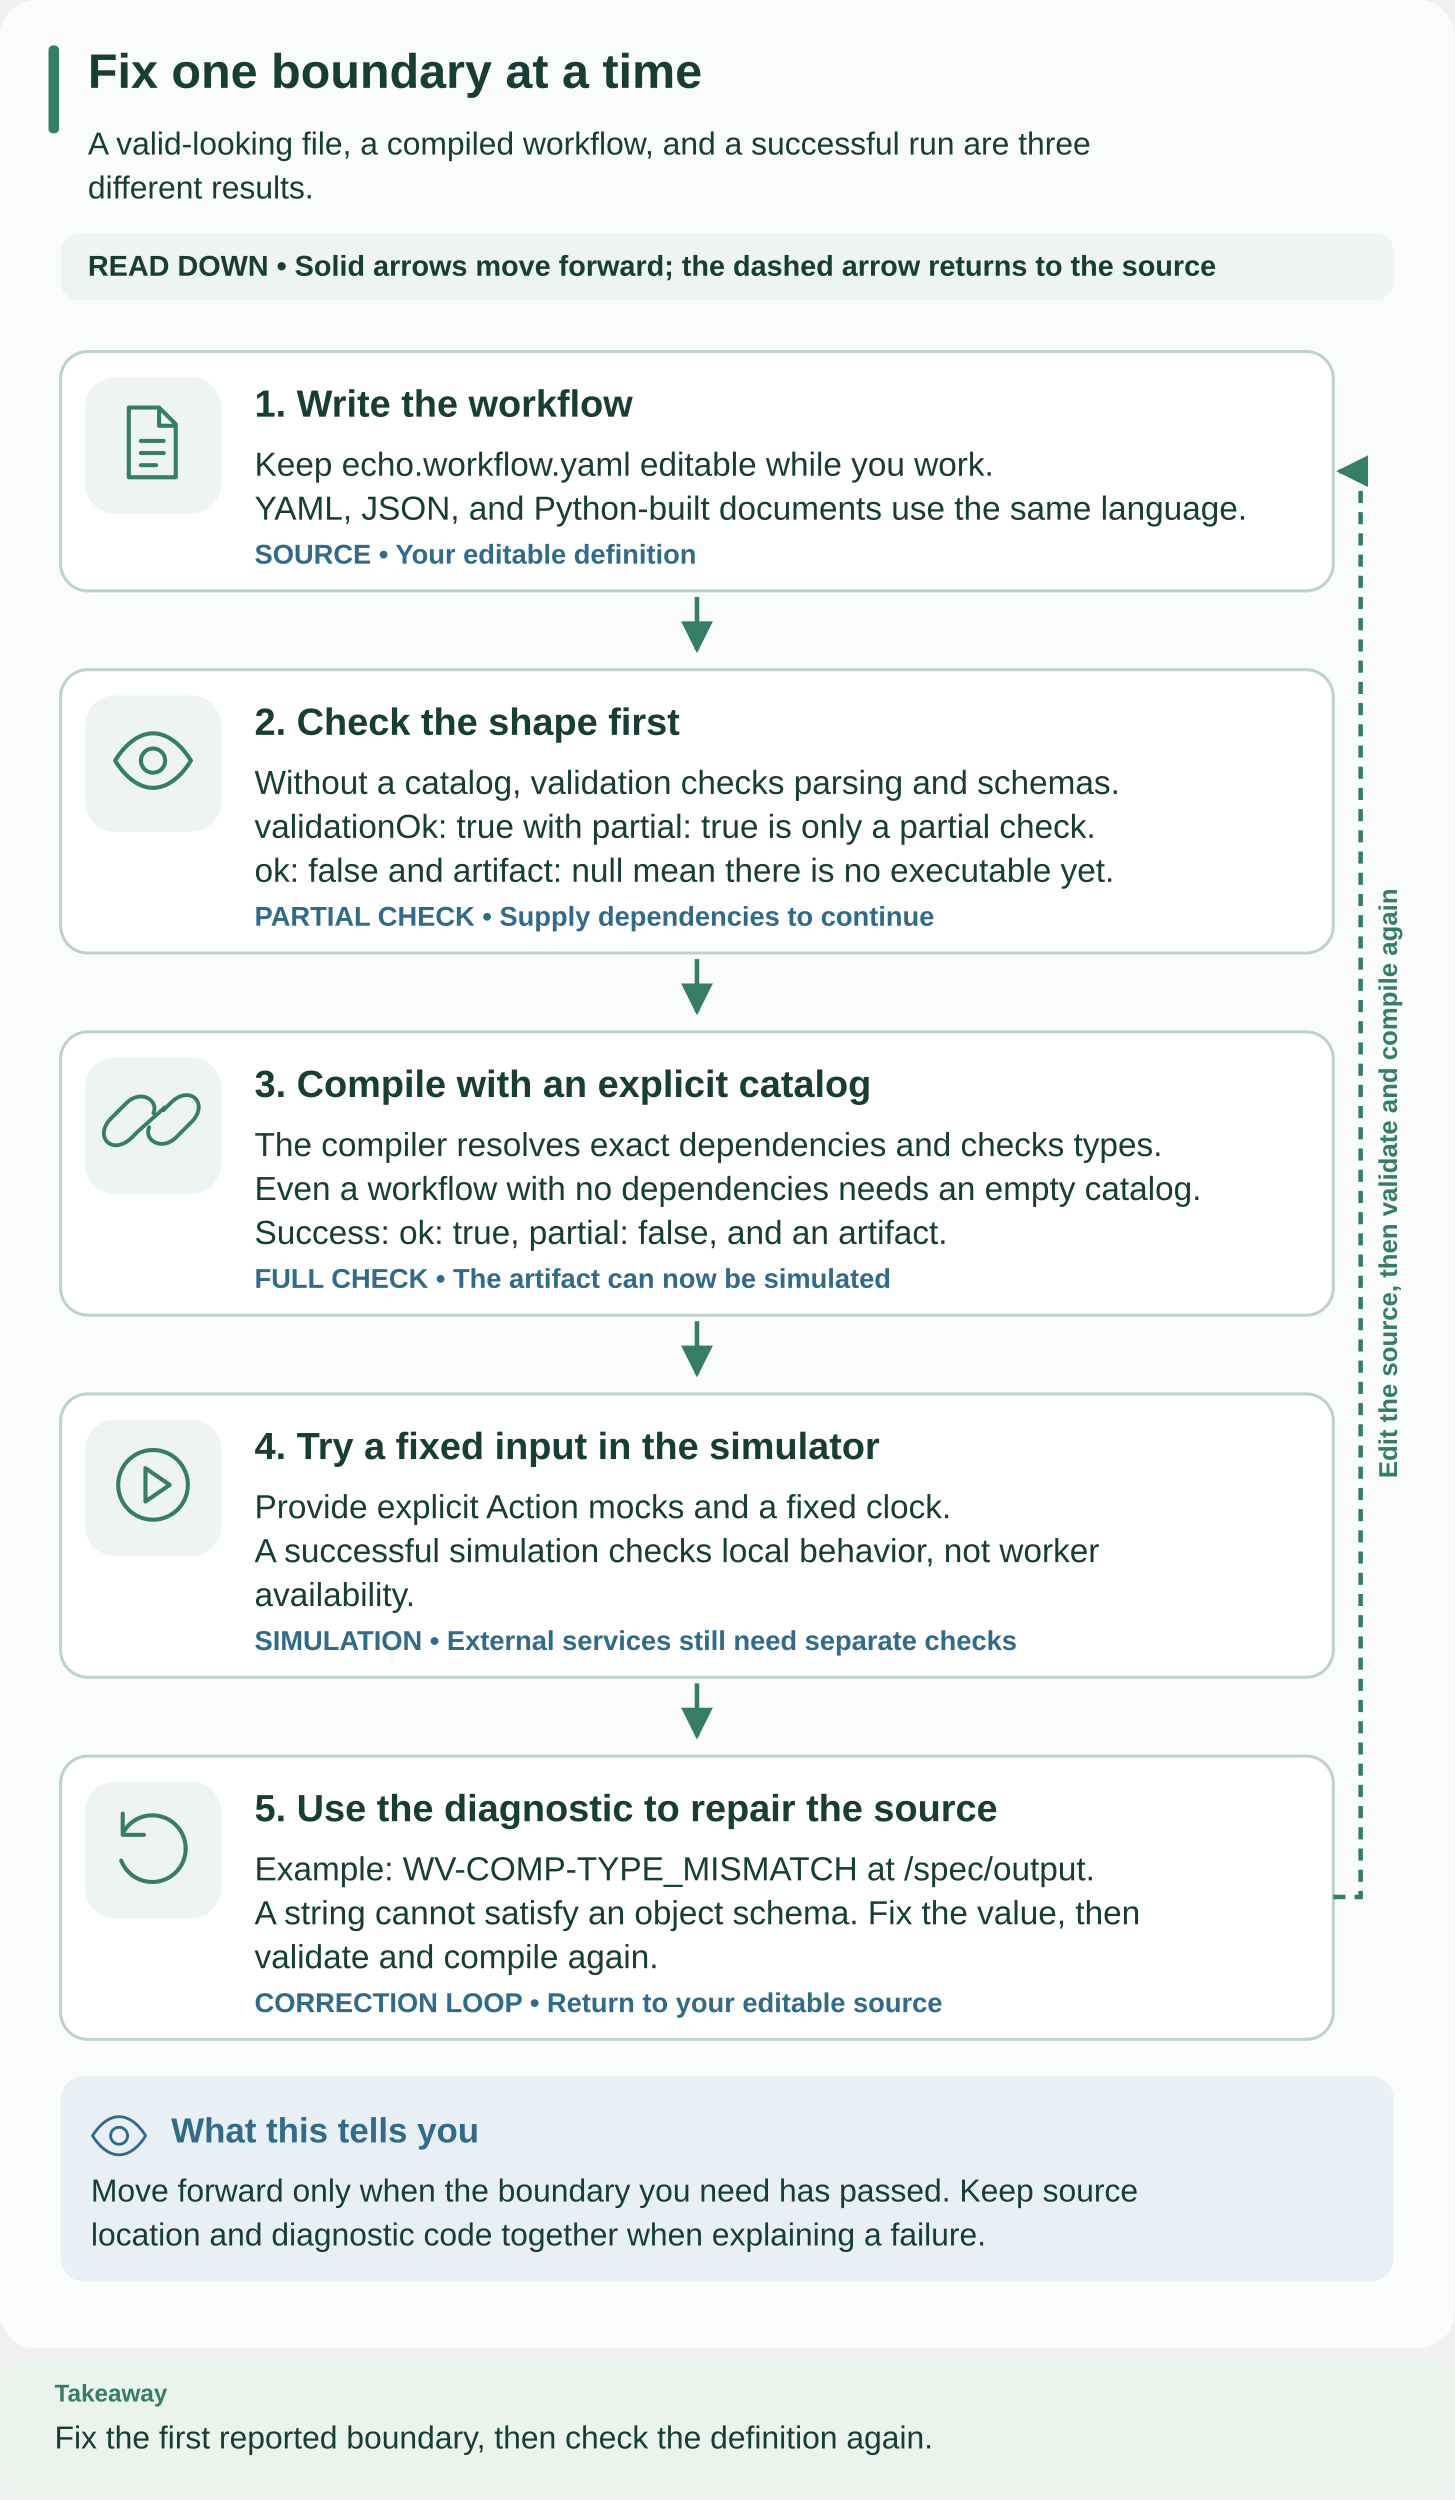
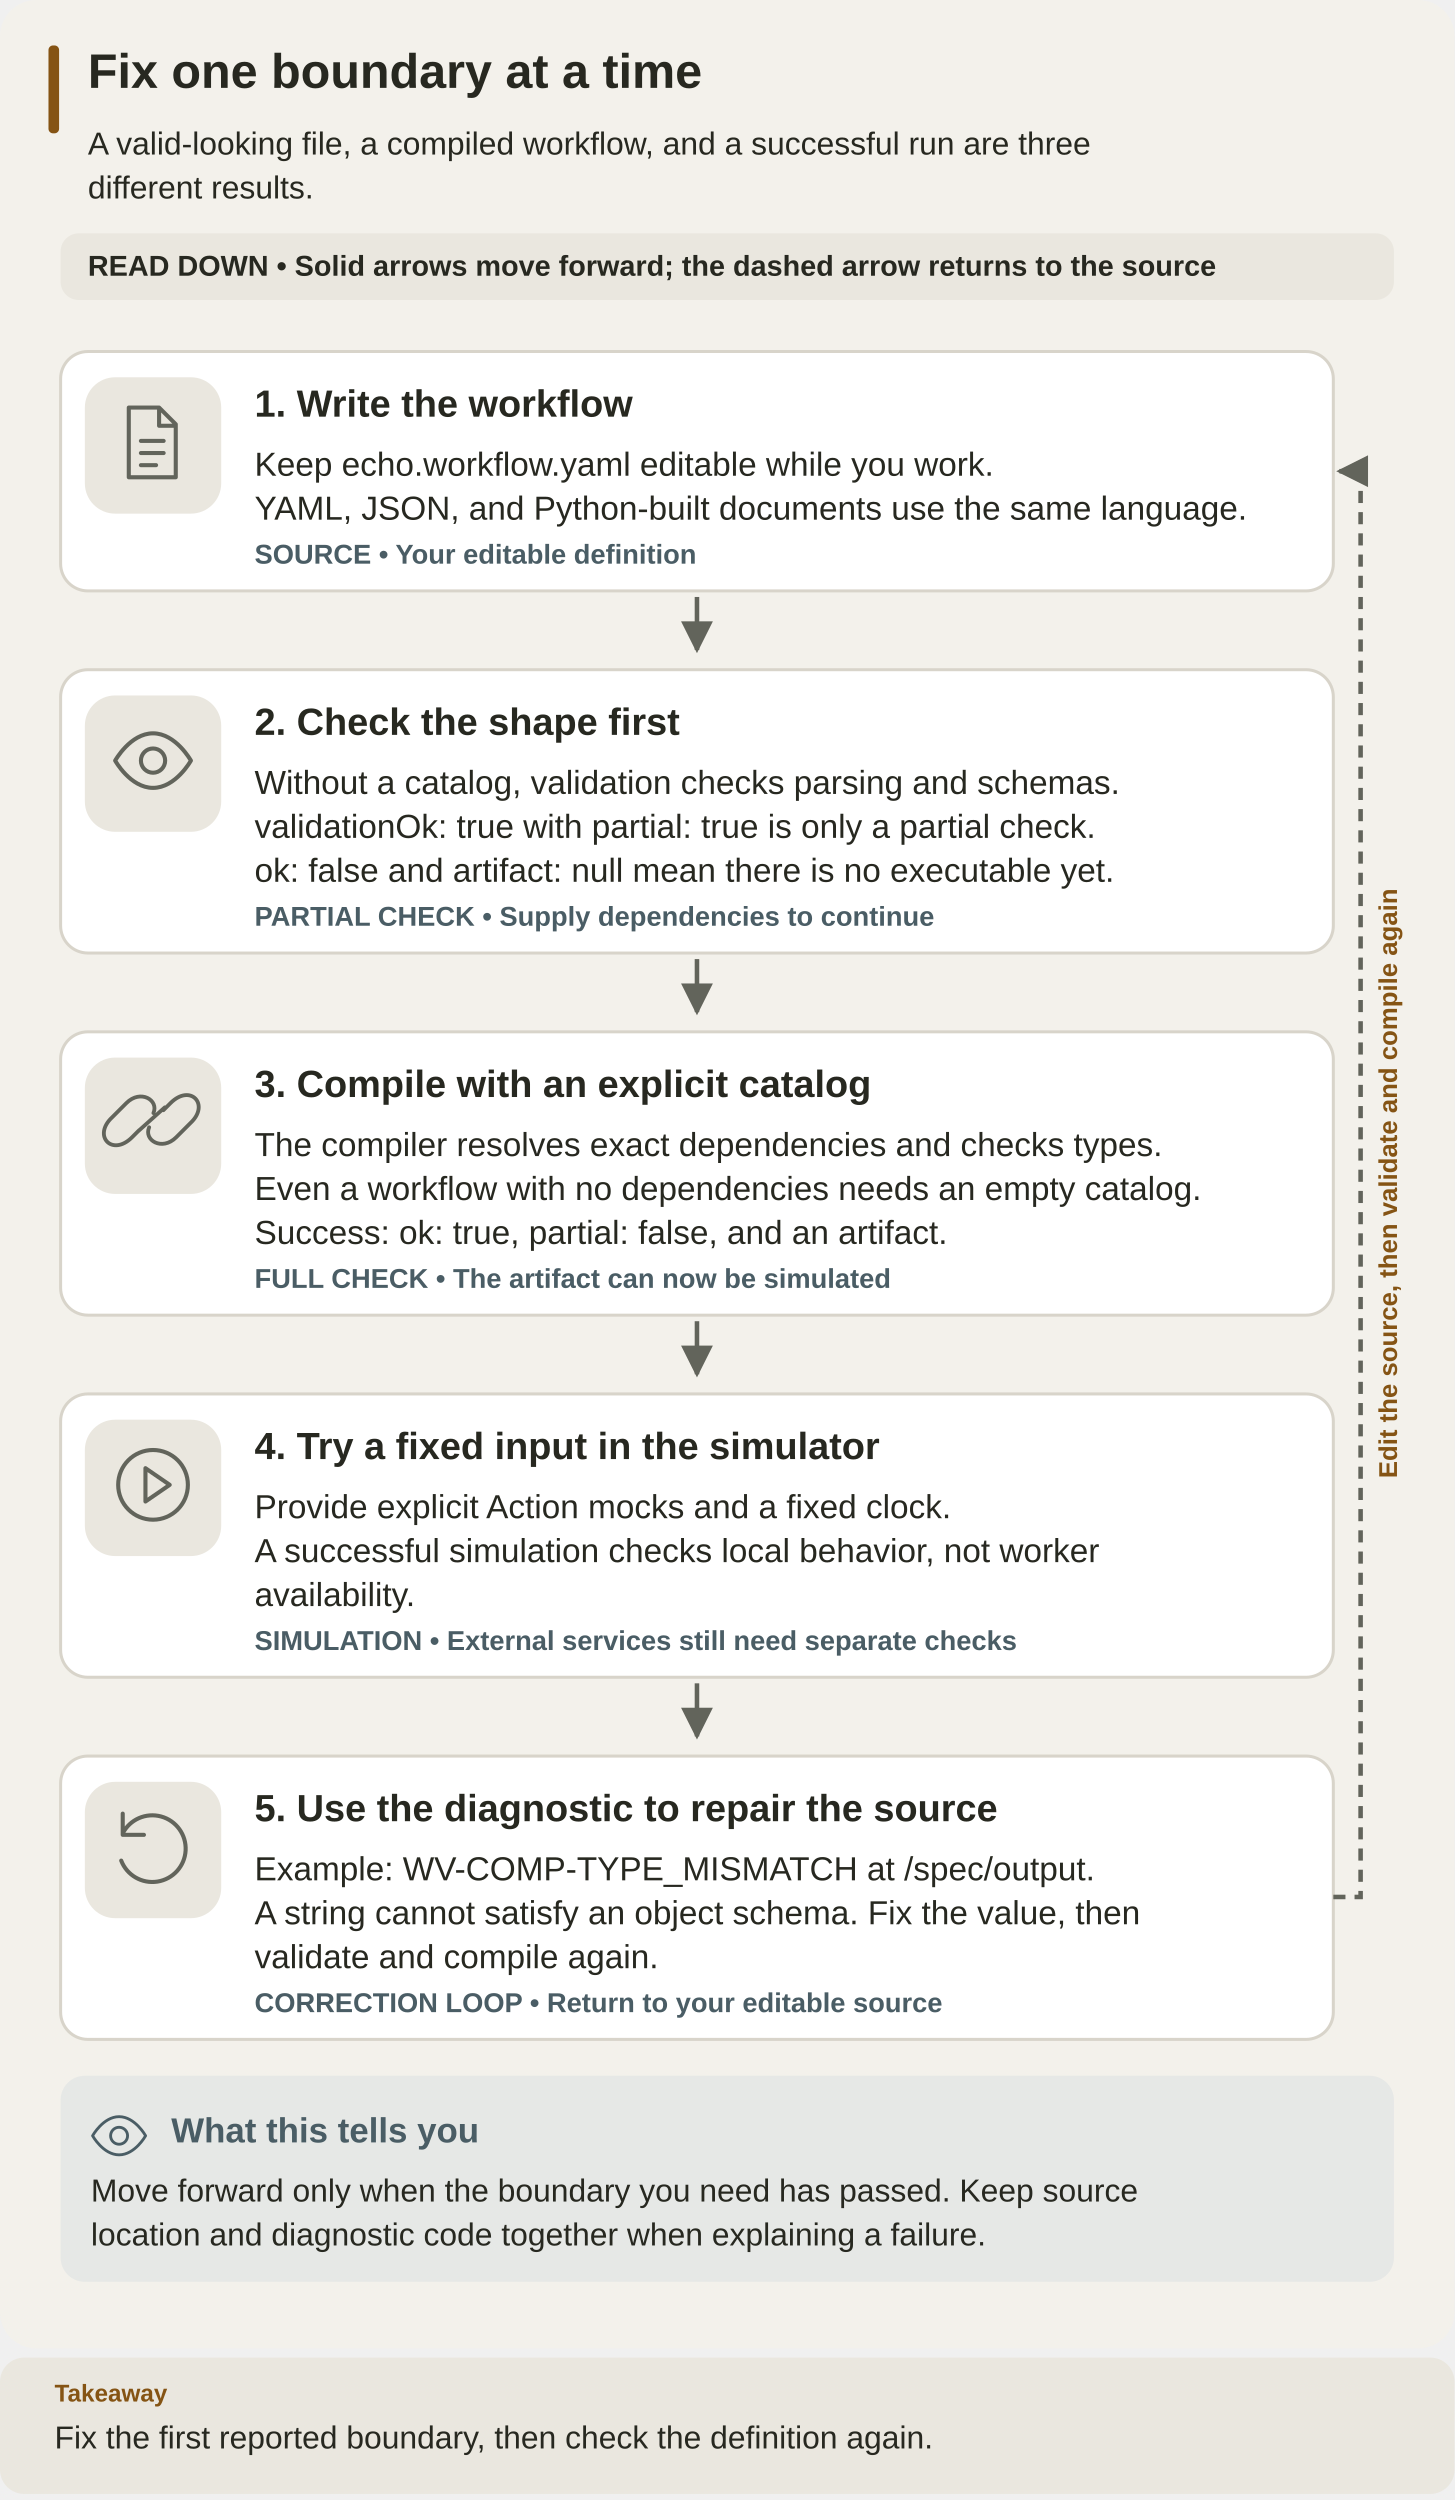
<svg xmlns="http://www.w3.org/2000/svg" width="960" height="1650" viewBox="0 0 960 1650" role="img" aria-labelledby="title desc">
  <defs>
    <marker id="arrow" viewBox="0 0 10 10" refX="9" refY="5" markerWidth="7" markerHeight="7" orient="auto">
-       <path d="M0 0 10 5 0 10z" fill="#367D68" />
+       <path d="M0 0 10 5 0 10z" fill="#62645B" />
    </marker>
  </defs>
-   <style>text{font-family:Arial,Helvetica,sans-serif}.edge{stroke:#367D68;stroke-width:3;fill:none;marker-end:url(#arrow)}</style>
-   <rect width="960" height="1550" rx="24" fill="#FAFCFB" />
-   <rect x="32" y="30" width="7" height="58" rx="3" fill="#367D68" />
-   <text x="58" y="58" font-size="32" font-weight="700" fill="#173D34">Fix one boundary at a time</text>
-   <text x="58" y="102" font-size="21" font-weight="400" fill="#173D34">A valid-looking file, a compiled workflow, and a successful run are three</text>
-   <text x="58" y="131" font-size="21" font-weight="400" fill="#173D34">different results.</text>
-   <rect x="40" y="154" width="880" height="44" rx="12" fill="#EEF4F0" />
-   <text x="58" y="182" font-size="19" font-weight="600" fill="#173D34">READ DOWN  •  Solid arrows move forward; the dashed arrow returns to the source</text>
-   <rect x="40" y="232" width="840" height="158" rx="18" fill="white" stroke="#BFD2C8" stroke-width="2" />
-   <rect x="56" y="249" width="90" height="90" rx="20" fill="#EEF4F0" />
-   <g transform="translate(73 264) scale(1)" stroke="#367D68" stroke-width="2.7" fill="none" stroke-linecap="round" stroke-linejoin="round">
+   <style>text{font-family:Arial,Helvetica,sans-serif}.edge{stroke:#62645B;stroke-width:3;fill:none;marker-end:url(#arrow)}</style>
+   <rect width="960" height="1550" rx="24" fill="#F3F1EB" />
+   <rect x="32" y="30" width="7" height="58" rx="3" fill="#855414" />
+   <text x="58" y="58" font-size="32" font-weight="700" fill="#272820">Fix one boundary at a time</text>
+   <text x="58" y="102" font-size="21" font-weight="400" fill="#272820">A valid-looking file, a compiled workflow, and a successful run are three</text>
+   <text x="58" y="131" font-size="21" font-weight="400" fill="#272820">different results.</text>
+   <rect x="40" y="154" width="880" height="44" rx="12" fill="#EAE7DF" />
+   <text x="58" y="182" font-size="19" font-weight="600" fill="#272820">READ DOWN  •  Solid arrows move forward; the dashed arrow returns to the source</text>
+   <rect x="40" y="232" width="840" height="158" rx="18" fill="white" stroke="#D8D4CA" stroke-width="2" />
+   <rect x="56" y="249" width="90" height="90" rx="20" fill="#EAE7DF" />
+   <g transform="translate(73 264) scale(1)" stroke="#62645B" stroke-width="2.7" fill="none" stroke-linecap="round" stroke-linejoin="round">
    <path d="M12 5h20l11 11v35H12z M32 5v12h11 M20 27h15 M20 35h15 M20 43h10" />
  </g>
-   <text x="168" y="275" font-size="25" font-weight="700" fill="#173D34">1. Write the workflow</text>
-   <text x="168" y="314" font-size="22" font-weight="400" fill="#173D34">Keep echo.workflow.yaml editable while you work.</text>
-   <text x="168" y="343" font-size="22" font-weight="400" fill="#173D34">YAML, JSON, and Python-built documents use the same language.</text>
-   <text x="168" y="372" font-size="18" font-weight="600" fill="#326B88">SOURCE • Your editable definition</text>
+   <text x="168" y="275" font-size="25" font-weight="700" fill="#272820">1. Write the workflow</text>
+   <text x="168" y="314" font-size="22" font-weight="400" fill="#272820">Keep echo.workflow.yaml editable while you work.</text>
+   <text x="168" y="343" font-size="22" font-weight="400" fill="#272820">YAML, JSON, and Python-built documents use the same language.</text>
+   <text x="168" y="372" font-size="18" font-weight="600" fill="#4A5D65">SOURCE • Your editable definition</text>
  <path class="edge" d="M460 394v35" />
-   <rect x="40" y="442" width="840" height="187" rx="18" fill="white" stroke="#BFD2C8" stroke-width="2" />
-   <rect x="56" y="459" width="90" height="90" rx="20" fill="#EEF4F0" />
-   <g transform="translate(73 474) scale(1)" stroke="#367D68" stroke-width="2.7" fill="none" stroke-linecap="round" stroke-linejoin="round">
+   <rect x="40" y="442" width="840" height="187" rx="18" fill="white" stroke="#D8D4CA" stroke-width="2" />
+   <rect x="56" y="459" width="90" height="90" rx="20" fill="#EAE7DF" />
+   <g transform="translate(73 474) scale(1)" stroke="#62645B" stroke-width="2.7" fill="none" stroke-linecap="round" stroke-linejoin="round">
    <path d="M3 28s10-18 25-18 25 18 25 18-10 18-25 18S3 28 3 28z" />
    <circle cx="28" cy="28" r="8" />
  </g>
-   <text x="168" y="485" font-size="25" font-weight="700" fill="#173D34">2. Check the shape first</text>
-   <text x="168" y="524" font-size="22" font-weight="400" fill="#173D34">Without a catalog, validation checks parsing and schemas.</text>
-   <text x="168" y="553" font-size="22" font-weight="400" fill="#173D34">validationOk: true with partial: true is only a partial check.</text>
-   <text x="168" y="582" font-size="22" font-weight="400" fill="#173D34">ok: false and artifact: null mean there is no executable yet.</text>
-   <text x="168" y="611" font-size="18" font-weight="600" fill="#326B88">PARTIAL CHECK • Supply dependencies to continue</text>
+   <text x="168" y="485" font-size="25" font-weight="700" fill="#272820">2. Check the shape first</text>
+   <text x="168" y="524" font-size="22" font-weight="400" fill="#272820">Without a catalog, validation checks parsing and schemas.</text>
+   <text x="168" y="553" font-size="22" font-weight="400" fill="#272820">validationOk: true with partial: true is only a partial check.</text>
+   <text x="168" y="582" font-size="22" font-weight="400" fill="#272820">ok: false and artifact: null mean there is no executable yet.</text>
+   <text x="168" y="611" font-size="18" font-weight="600" fill="#4A5D65">PARTIAL CHECK • Supply dependencies to continue</text>
  <path class="edge" d="M460 633v35" />
-   <rect x="40" y="681" width="840" height="187" rx="18" fill="white" stroke="#BFD2C8" stroke-width="2" />
-   <rect x="56" y="698" width="90" height="90" rx="20" fill="#EEF4F0" />
-   <g transform="translate(73 713) scale(1)" stroke="#367D68" stroke-width="2.7" fill="none" stroke-linecap="round" stroke-linejoin="round">
+   <rect x="40" y="681" width="840" height="187" rx="18" fill="white" stroke="#D8D4CA" stroke-width="2" />
+   <rect x="56" y="698" width="90" height="90" rx="20" fill="#EAE7DF" />
+   <g transform="translate(73 713) scale(1)" stroke="#62645B" stroke-width="2.7" fill="none" stroke-linecap="round" stroke-linejoin="round">
    <path d="m19 35-5 5c-14 14-28-1-14-14l10-10c10-10 23-2 19 7 M36 21l5-5c14-14 28 1 14 14L45 40c-10 10-23 2-19-7 M18 36l19-17" transform="translate(1 0) scale(.94)" />
  </g>
-   <text x="168" y="724" font-size="25" font-weight="700" fill="#173D34">3. Compile with an explicit catalog</text>
-   <text x="168" y="763" font-size="22" font-weight="400" fill="#173D34">The compiler resolves exact dependencies and checks types.</text>
-   <text x="168" y="792" font-size="22" font-weight="400" fill="#173D34">Even a workflow with no dependencies needs an empty catalog.</text>
-   <text x="168" y="821" font-size="22" font-weight="400" fill="#173D34">Success: ok: true, partial: false, and an artifact.</text>
-   <text x="168" y="850" font-size="18" font-weight="600" fill="#326B88">FULL CHECK • The artifact can now be simulated</text>
+   <text x="168" y="724" font-size="25" font-weight="700" fill="#272820">3. Compile with an explicit catalog</text>
+   <text x="168" y="763" font-size="22" font-weight="400" fill="#272820">The compiler resolves exact dependencies and checks types.</text>
+   <text x="168" y="792" font-size="22" font-weight="400" fill="#272820">Even a workflow with no dependencies needs an empty catalog.</text>
+   <text x="168" y="821" font-size="22" font-weight="400" fill="#272820">Success: ok: true, partial: false, and an artifact.</text>
+   <text x="168" y="850" font-size="18" font-weight="600" fill="#4A5D65">FULL CHECK • The artifact can now be simulated</text>
  <path class="edge" d="M460 872v35" />
-   <rect x="40" y="920" width="840" height="187" rx="18" fill="white" stroke="#BFD2C8" stroke-width="2" />
-   <rect x="56" y="937" width="90" height="90" rx="20" fill="#EEF4F0" />
-   <g transform="translate(73 952) scale(1)" stroke="#367D68" stroke-width="2.7" fill="none" stroke-linecap="round" stroke-linejoin="round">
+   <rect x="40" y="920" width="840" height="187" rx="18" fill="white" stroke="#D8D4CA" stroke-width="2" />
+   <rect x="56" y="937" width="90" height="90" rx="20" fill="#EAE7DF" />
+   <g transform="translate(73 952) scale(1)" stroke="#62645B" stroke-width="2.7" fill="none" stroke-linecap="round" stroke-linejoin="round">
    <circle cx="28" cy="28" r="23" />
    <path d="m23 17 16 11-16 11z" />
  </g>
-   <text x="168" y="963" font-size="25" font-weight="700" fill="#173D34">4. Try a fixed input in the simulator</text>
-   <text x="168" y="1002" font-size="22" font-weight="400" fill="#173D34">Provide explicit Action mocks and a fixed clock.</text>
-   <text x="168" y="1031" font-size="22" font-weight="400" fill="#173D34">A successful simulation checks local behavior, not worker</text>
-   <text x="168" y="1060" font-size="22" font-weight="400" fill="#173D34">availability.</text>
-   <text x="168" y="1089" font-size="18" font-weight="600" fill="#326B88">SIMULATION • External services still need separate checks</text>
+   <text x="168" y="963" font-size="25" font-weight="700" fill="#272820">4. Try a fixed input in the simulator</text>
+   <text x="168" y="1002" font-size="22" font-weight="400" fill="#272820">Provide explicit Action mocks and a fixed clock.</text>
+   <text x="168" y="1031" font-size="22" font-weight="400" fill="#272820">A successful simulation checks local behavior, not worker</text>
+   <text x="168" y="1060" font-size="22" font-weight="400" fill="#272820">availability.</text>
+   <text x="168" y="1089" font-size="18" font-weight="600" fill="#4A5D65">SIMULATION • External services still need separate checks</text>
  <path class="edge" d="M460 1111v35" />
-   <rect x="40" y="1159" width="840" height="187" rx="18" fill="white" stroke="#BFD2C8" stroke-width="2" />
-   <rect x="56" y="1176" width="90" height="90" rx="20" fill="#EEF4F0" />
-   <g transform="translate(73 1191) scale(1)" stroke="#367D68" stroke-width="2.7" fill="none" stroke-linecap="round" stroke-linejoin="round">
+   <rect x="40" y="1159" width="840" height="187" rx="18" fill="white" stroke="#D8D4CA" stroke-width="2" />
+   <rect x="56" y="1176" width="90" height="90" rx="20" fill="#EAE7DF" />
+   <g transform="translate(73 1191) scale(1)" stroke="#62645B" stroke-width="2.7" fill="none" stroke-linecap="round" stroke-linejoin="round">
    <path d="M8 19A22 22 0 1 1 7 37 M8 6v14h14" />
  </g>
-   <text x="168" y="1202" font-size="25" font-weight="700" fill="#173D34">5. Use the diagnostic to repair the source</text>
-   <text x="168" y="1241" font-size="22" font-weight="400" fill="#173D34">Example: WV-COMP-TYPE_MISMATCH at /spec/output.</text>
-   <text x="168" y="1270" font-size="22" font-weight="400" fill="#173D34">A string cannot satisfy an object schema. Fix the value, then</text>
-   <text x="168" y="1299" font-size="22" font-weight="400" fill="#173D34">validate and compile again.</text>
-   <text x="168" y="1328" font-size="18" font-weight="600" fill="#326B88">CORRECTION LOOP • Return to your editable source</text>
-   <path d="M880 1252H898V311H884" fill="none" stroke="#367D68" stroke-width="3" stroke-dasharray="8 6" marker-end="url(#arrow)" />
-   <text x="922" y="781" transform="rotate(-90 922 781)" text-anchor="middle" font-size="17" font-weight="700" fill="#367D68">Edit the source, then validate and compile again</text>
-   <rect x="40" y="1370" width="880" height="136" rx="16" fill="#E8F0F6" />
-   <g transform="translate(59 1390) scale(0.7)" stroke="#326B88" stroke-width="2.7" fill="none" stroke-linecap="round" stroke-linejoin="round">
+   <text x="168" y="1202" font-size="25" font-weight="700" fill="#272820">5. Use the diagnostic to repair the source</text>
+   <text x="168" y="1241" font-size="22" font-weight="400" fill="#272820">Example: WV-COMP-TYPE_MISMATCH at /spec/output.</text>
+   <text x="168" y="1270" font-size="22" font-weight="400" fill="#272820">A string cannot satisfy an object schema. Fix the value, then</text>
+   <text x="168" y="1299" font-size="22" font-weight="400" fill="#272820">validate and compile again.</text>
+   <text x="168" y="1328" font-size="18" font-weight="600" fill="#4A5D65">CORRECTION LOOP • Return to your editable source</text>
+   <path d="M880 1252H898V311H884" fill="none" stroke="#62645B" stroke-width="3" stroke-dasharray="8 6" marker-end="url(#arrow)" />
+   <text x="922" y="781" transform="rotate(-90 922 781)" text-anchor="middle" font-size="17" font-weight="700" fill="#855414">Edit the source, then validate and compile again</text>
+   <rect x="40" y="1370" width="880" height="136" rx="16" fill="#E6E8E6" />
+   <g transform="translate(59 1390) scale(0.7)" stroke="#4A5D65" stroke-width="2.7" fill="none" stroke-linecap="round" stroke-linejoin="round">
    <path d="M3 28s10-18 25-18 25 18 25 18-10 18-25 18S3 28 3 28z" />
    <circle cx="28" cy="28" r="8" />
  </g>
-   <text x="113" y="1414" font-size="23" font-weight="700" fill="#326B88">What this tells you</text>
-   <text x="60" y="1453" font-size="21" font-weight="400" fill="#173D34">Move forward only when the boundary you need has passed. Keep source</text>
-   <text x="60" y="1482" font-size="21" font-weight="400" fill="#173D34">location and diagnostic code together when explaining a failure.</text>
+   <text x="113" y="1414" font-size="23" font-weight="700" fill="#4A5D65">What this tells you</text>
+   <text x="60" y="1453" font-size="21" font-weight="400" fill="#272820">Move forward only when the boundary you need has passed. Keep source</text>
+   <text x="60" y="1482" font-size="21" font-weight="400" fill="#272820">location and diagnostic code together when explaining a failure.</text>
  <g id="takeaway">
-     <rect x="0" y="1556" width="960" height="90" rx="16" fill="#EAF4ED" />
-     <text x="36" y="1585" style="font-family:Arial,Helvetica,sans-serif;font-size:16px;font-weight:700;fill:#367D68">Takeaway</text>
-     <text x="36" y="1616" style="font-family:Arial,Helvetica,sans-serif;font-size:21px;fill:#173D34">Fix the first reported boundary, then check the definition again.</text>
+     <rect x="0" y="1556" width="960" height="90" rx="16" fill="#EAE7DF" />
+     <text x="36" y="1585" style="font-family:Arial,Helvetica,sans-serif;font-size:16px;font-weight:700;fill:#855414">Takeaway</text>
+     <text x="36" y="1616" style="font-family:Arial,Helvetica,sans-serif;font-size:21px;fill:#272820">Fix the first reported boundary, then check the definition again.</text>
  </g>
</svg>
